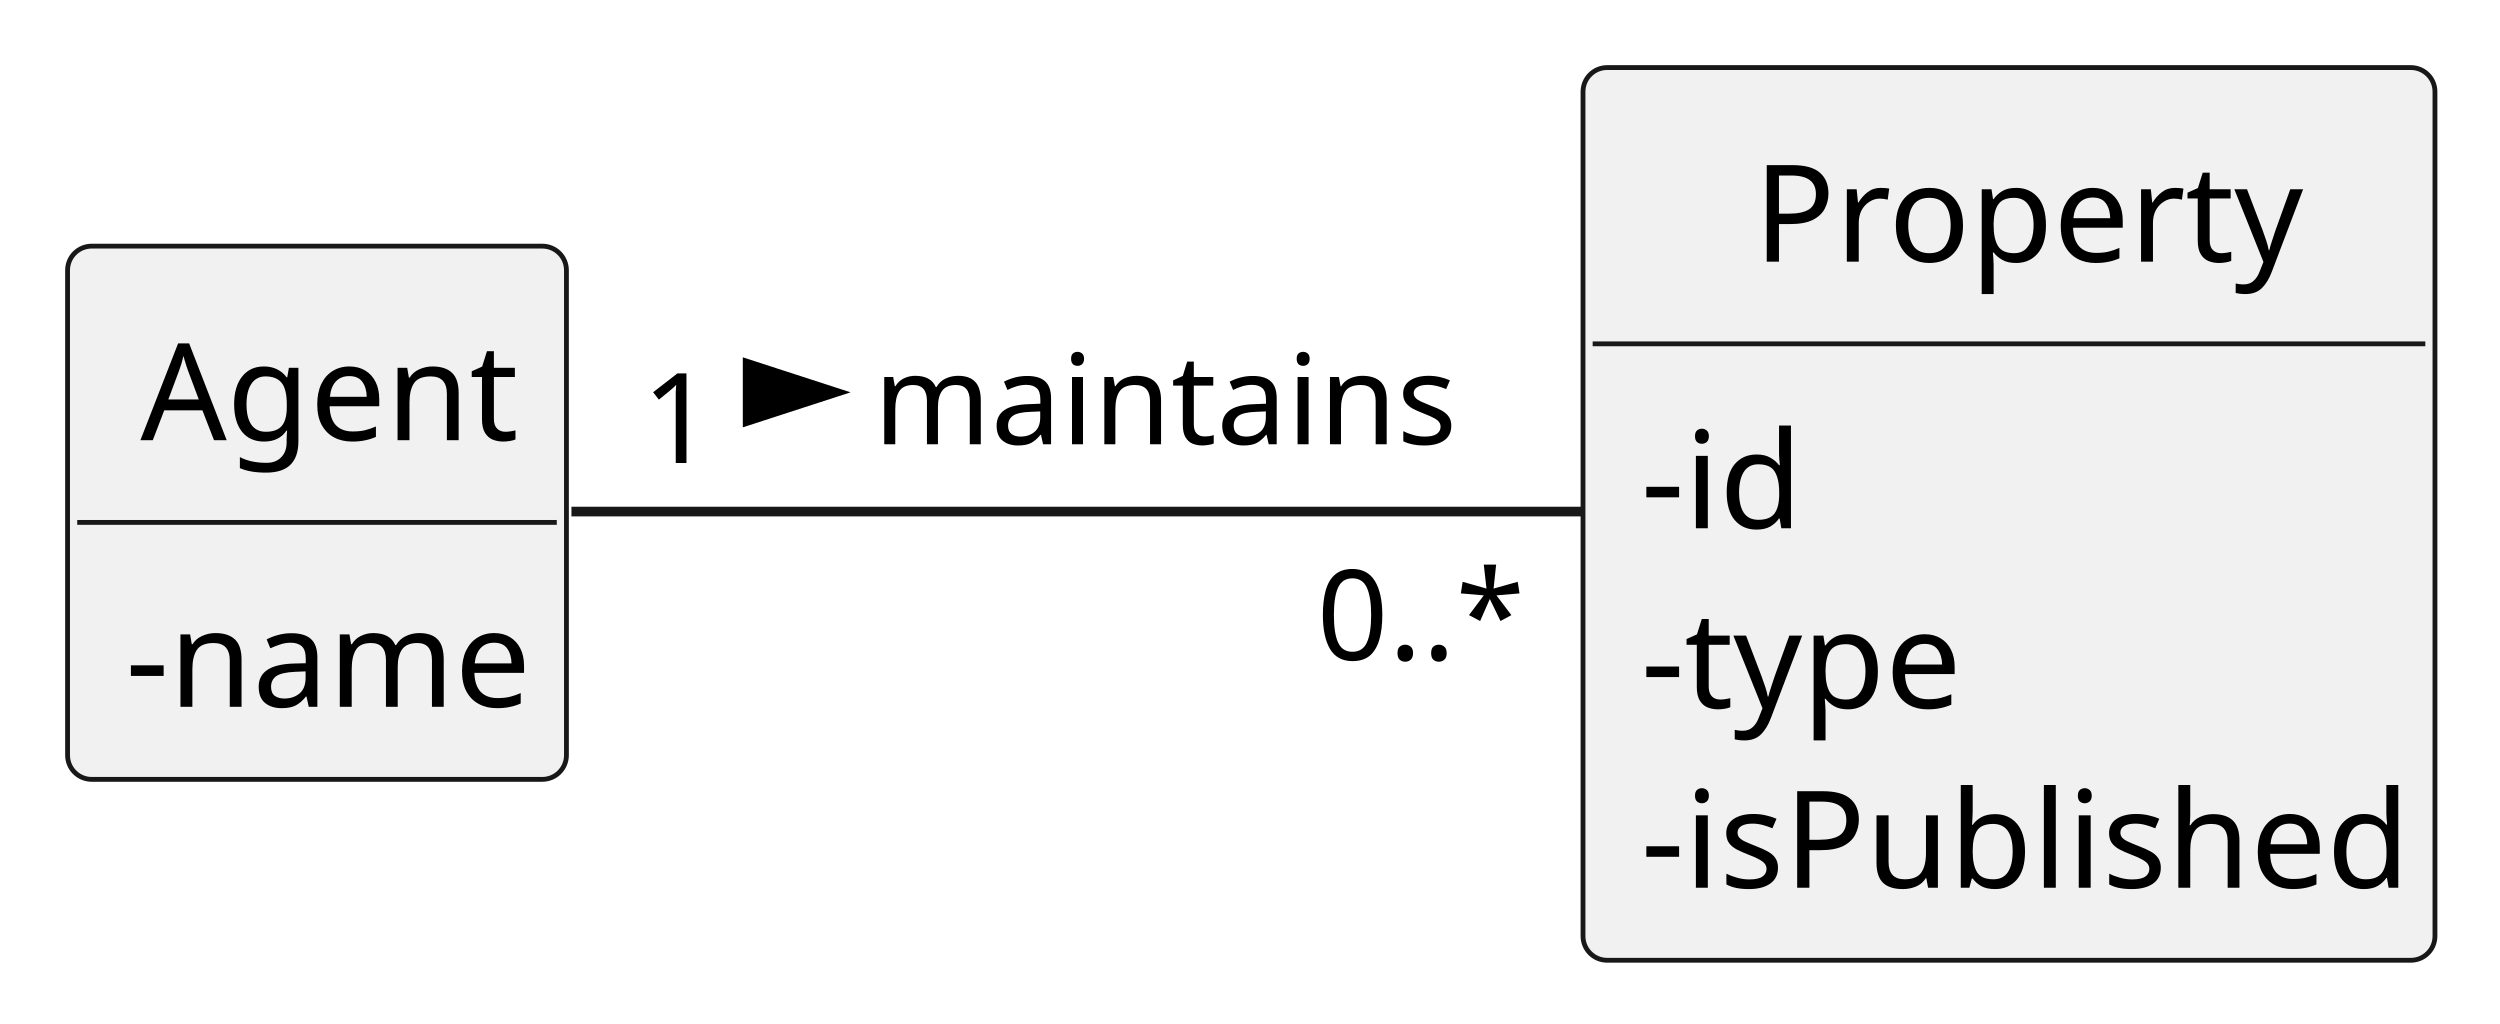
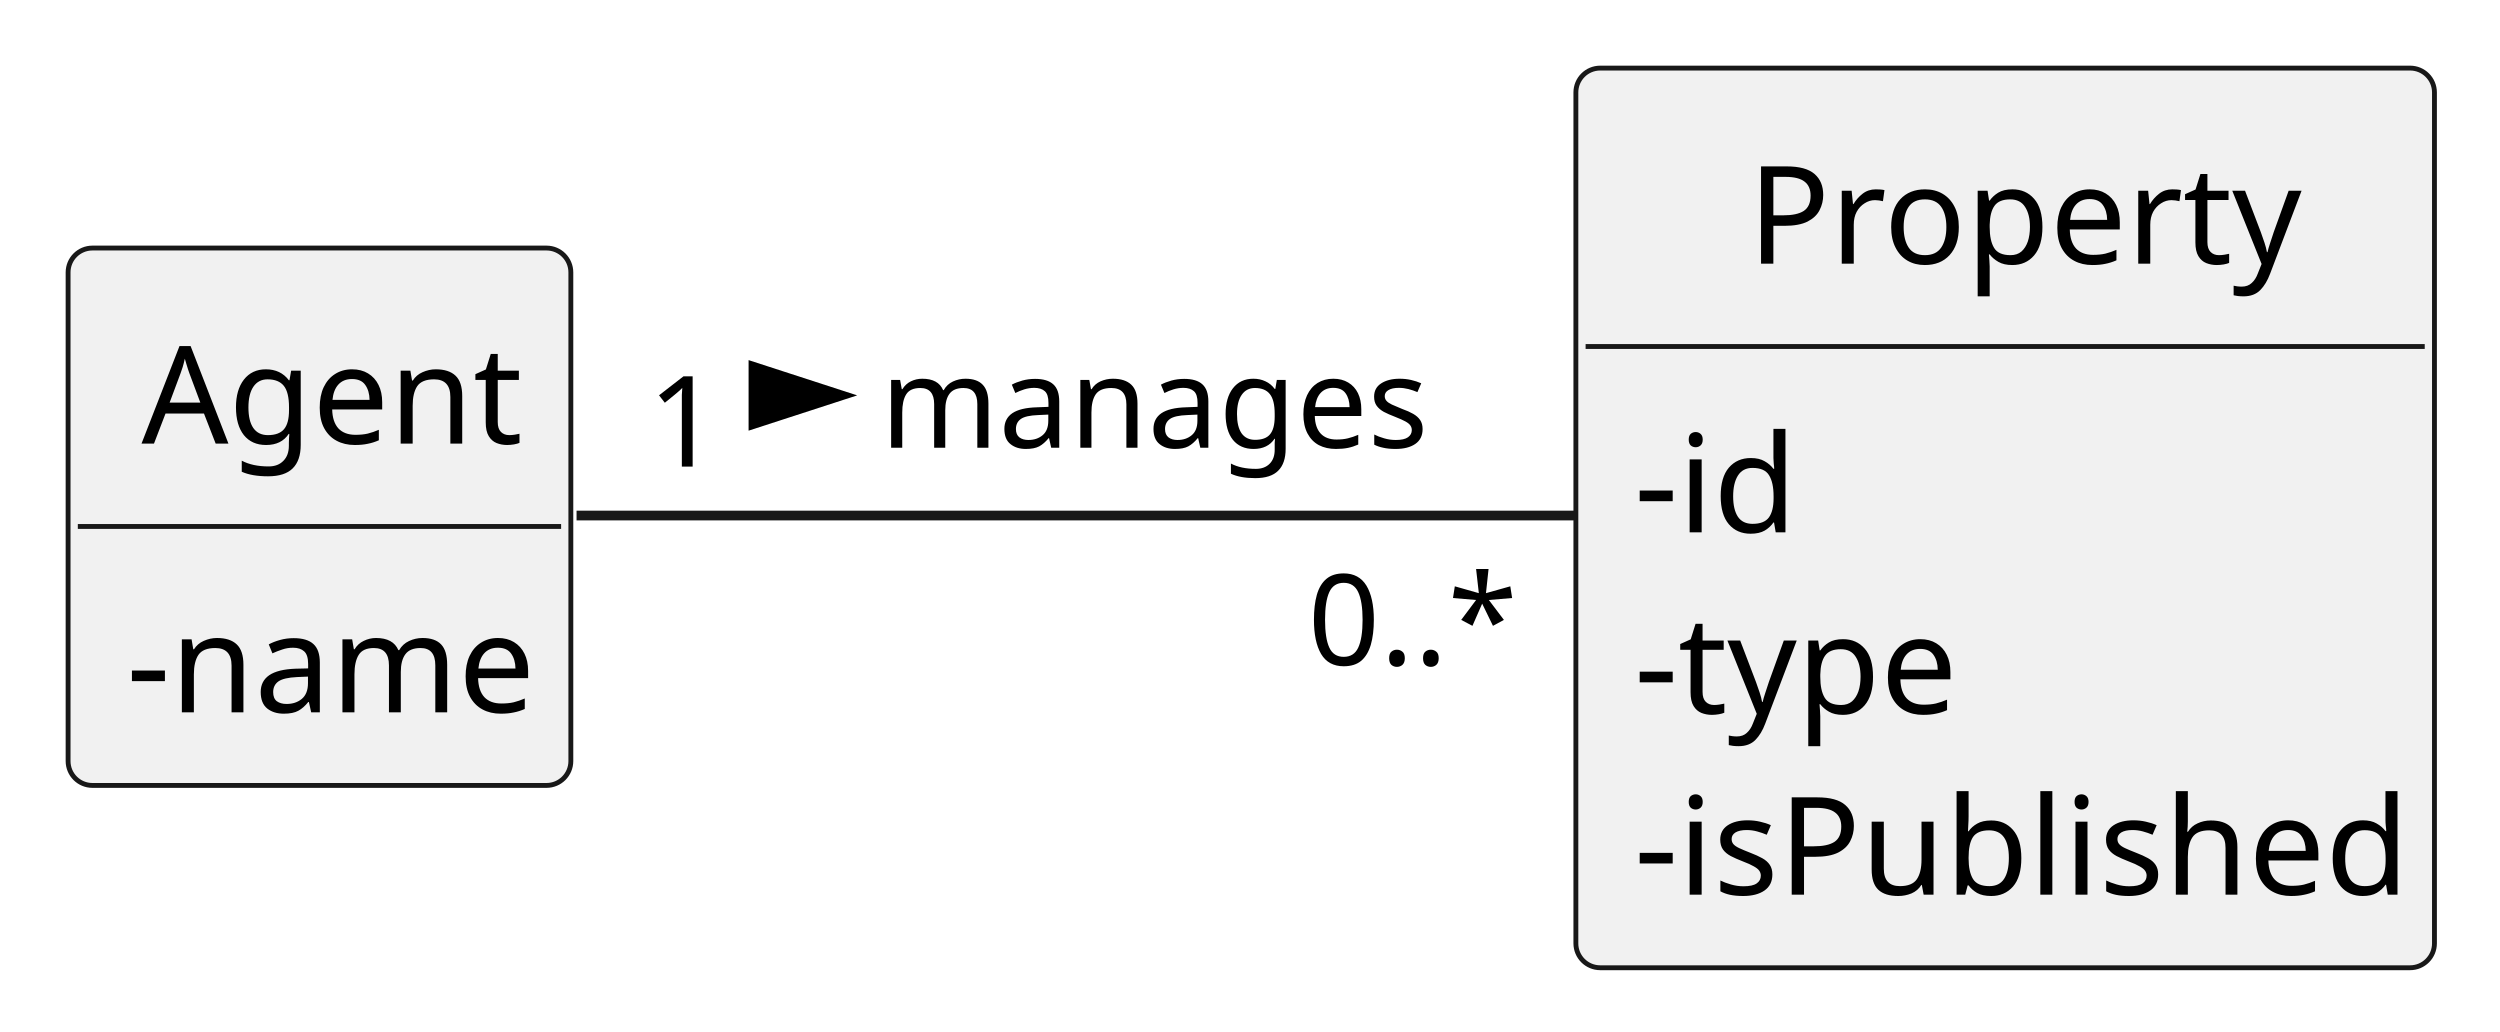
- <svg xmlns="http://www.w3.org/2000/svg" contentStyleType="text/css" height="106px" preserveAspectRatio="none" style="width:259px;height:106px;background:#FFFFFF;" version="1.1" viewBox="0 0 259 106" width="259px" zoomAndPan="magnify">
+ <svg xmlns="http://www.w3.org/2000/svg" contentStyleType="text/css" height="106px" preserveAspectRatio="none" style="width:257px;height:106px;background:#FFFFFF;" version="1.1" viewBox="0 0 257 106" width="257px" zoomAndPan="magnify">
  <defs />
  <g>
    <g id="elem_Agent">
      <rect codeLine="6" fill="#F1F1F1" height="55.242" id="Agent" rx="2.5" ry="2.5" style="stroke:#181818;stroke-width:0.5;" width="51.683" x="7" y="25.5" />
      <text fill="#000000" font-family="sans-serif" font-size="14" lengthAdjust="spacing" textLength="36.586" x="14.548" y="45.607">Agent
            </text>
      <line style="stroke:#181818;stroke-width:0.5;" x1="8" x2="57.683" y1="54.121" y2="54.121" />
      <text fill="#000000" font-family="sans-serif" font-size="14" lengthAdjust="spacing" textLength="39.683" x="13" y="73.228">-name
            </text>
    </g>
    <g id="elem_Property">
-       <rect codeLine="10" fill="#F1F1F1" height="92.484" id="Property" rx="2.5" ry="2.5" style="stroke:#181818;stroke-width:0.5;" width="88.262" x="164" y="7" />
-       <text fill="#000000" font-family="sans-serif" font-size="14" lengthAdjust="spacing" textLength="52.91" x="181.676" y="27.107">Property
+       <rect codeLine="11" fill="#F1F1F1" height="92.484" id="Property" rx="2.5" ry="2.5" style="stroke:#181818;stroke-width:0.5;" width="88.262" x="162" y="7" />
+       <text fill="#000000" font-family="sans-serif" font-size="14" lengthAdjust="spacing" textLength="52.91" x="179.676" y="27.107">Property
            </text>
-       <line style="stroke:#181818;stroke-width:0.5;" x1="165" x2="251.262" y1="35.621" y2="35.621" />
-       <text fill="#000000" font-family="sans-serif" font-size="14" lengthAdjust="spacing" textLength="15.559" x="170" y="54.728">-id
+       <line style="stroke:#181818;stroke-width:0.5;" x1="163" x2="249.262" y1="35.621" y2="35.621" />
+       <text fill="#000000" font-family="sans-serif" font-size="14" lengthAdjust="spacing" textLength="15.559" x="168" y="54.728">-id
            </text>
-       <text fill="#000000" font-family="sans-serif" font-size="14" lengthAdjust="spacing" textLength="31.124" x="170" y="73.35">-type
+       <text fill="#000000" font-family="sans-serif" font-size="14" lengthAdjust="spacing" textLength="31.124" x="168" y="73.35">-type
            </text>
-       <text fill="#000000" font-family="sans-serif" font-size="14" lengthAdjust="spacing" textLength="76.262" x="170" y="91.971">-isPublished
+       <text fill="#000000" font-family="sans-serif" font-size="14" lengthAdjust="spacing" textLength="76.262" x="168" y="91.971">-isPublished
            </text>
    </g>
    <g id="link_Agent_Property">
-       <path codeLine="16" d="M59.2,53 C86.85,53 130.92,53 163.93,53 " fill="none" id="Agent-Property" style="stroke:#181818;stroke-width:1.0;" />
+       <path codeLine="19" d="M59.27,53 C86.5,53 129.52,53 161.95,53 " fill="none" id="Agent-Property" style="stroke:#181818;stroke-width:1.0;" />
      <polygon fill="#000000" points="86.5,40.645,77.455,37.707,77.455,43.584,86.5,40.645" style="stroke:#000000;stroke-width:1.0;" />
-       <text fill="#000000" font-family="sans-serif" font-size="13" lengthAdjust="spacing" textLength="55.637" x="90.5" y="46.028">maintains
+       <text fill="#000000" font-family="sans-serif" font-size="13" lengthAdjust="spacing" textLength="53.479" x="90.5" y="46.028">manages
            </text>
-       <text fill="#000000" font-family="sans-serif" font-size="13" lengthAdjust="spacing" textLength="7.23" x="66.506" y="47.962">1
+       <text fill="#000000" font-family="sans-serif" font-size="13" lengthAdjust="spacing" textLength="7.23" x="66.593" y="47.962">1
            </text>
-       <text fill="#000000" font-family="sans-serif" font-size="13" lengthAdjust="spacing" textLength="19.513" x="136.412" y="68.368">0..*
+       <text fill="#000000" font-family="sans-serif" font-size="13" lengthAdjust="spacing" textLength="19.513" x="134.435" y="68.368">0..*
            </text>
    </g>
  </g>
</svg>
